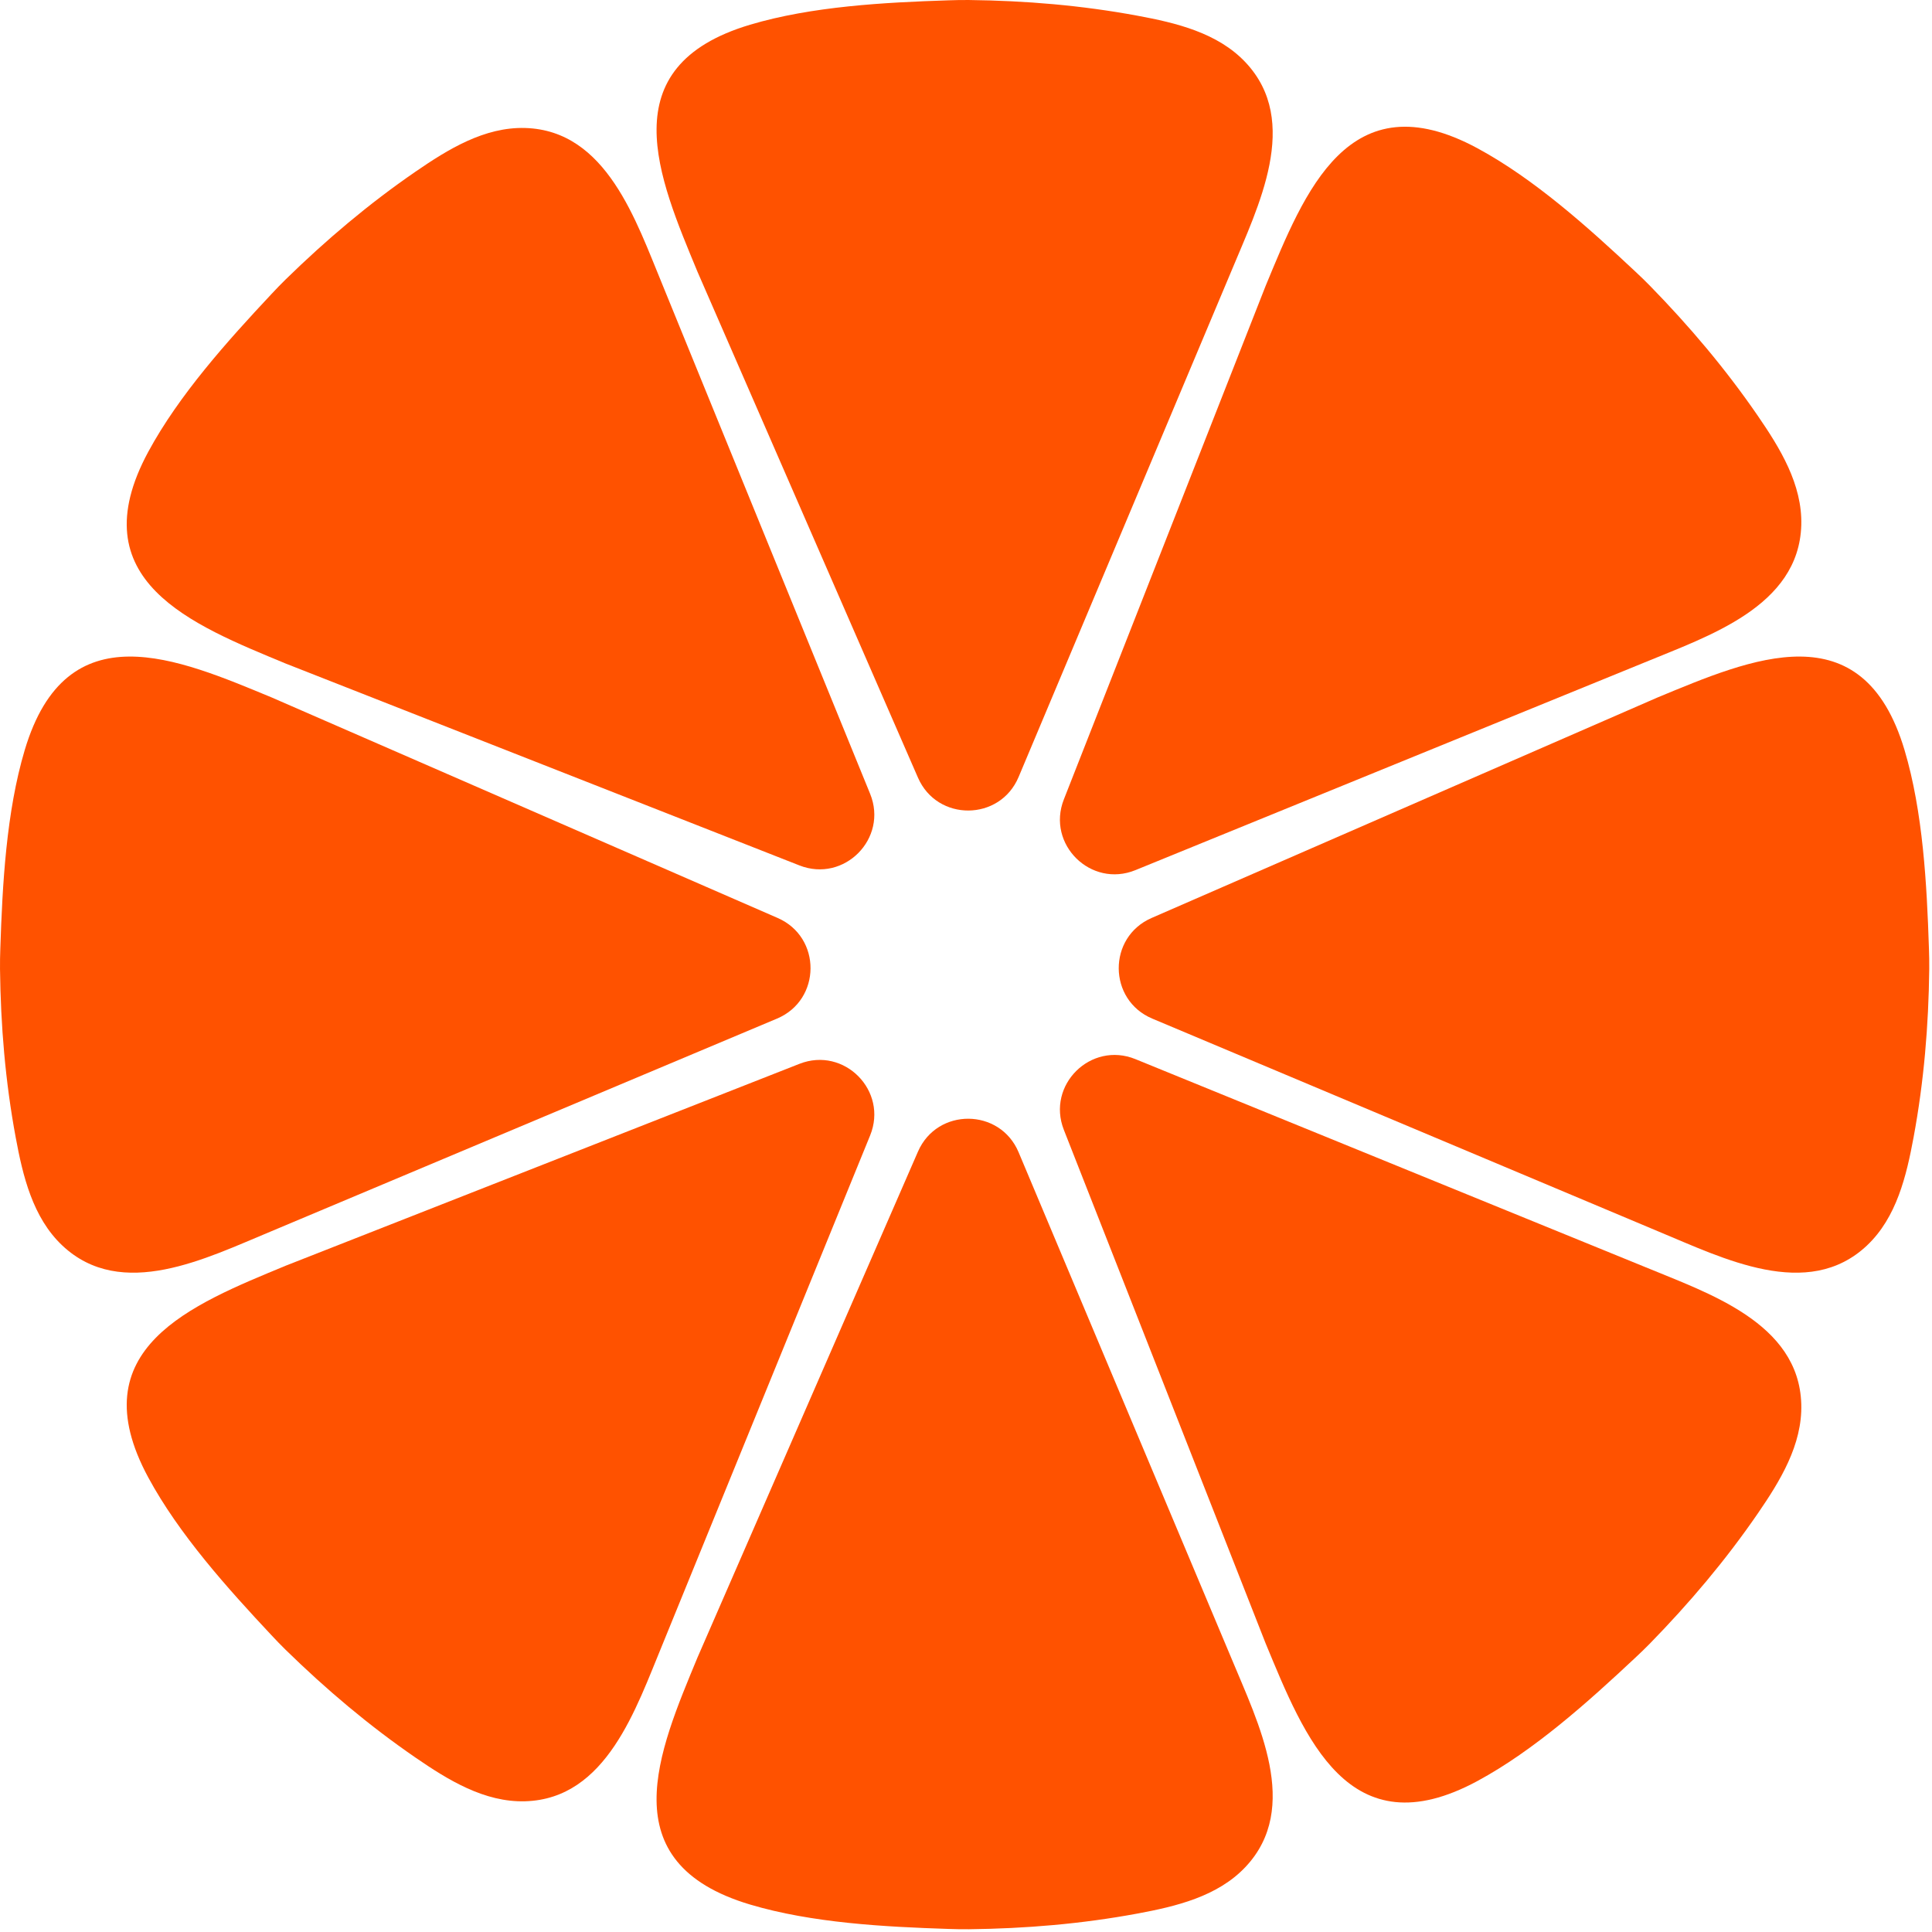
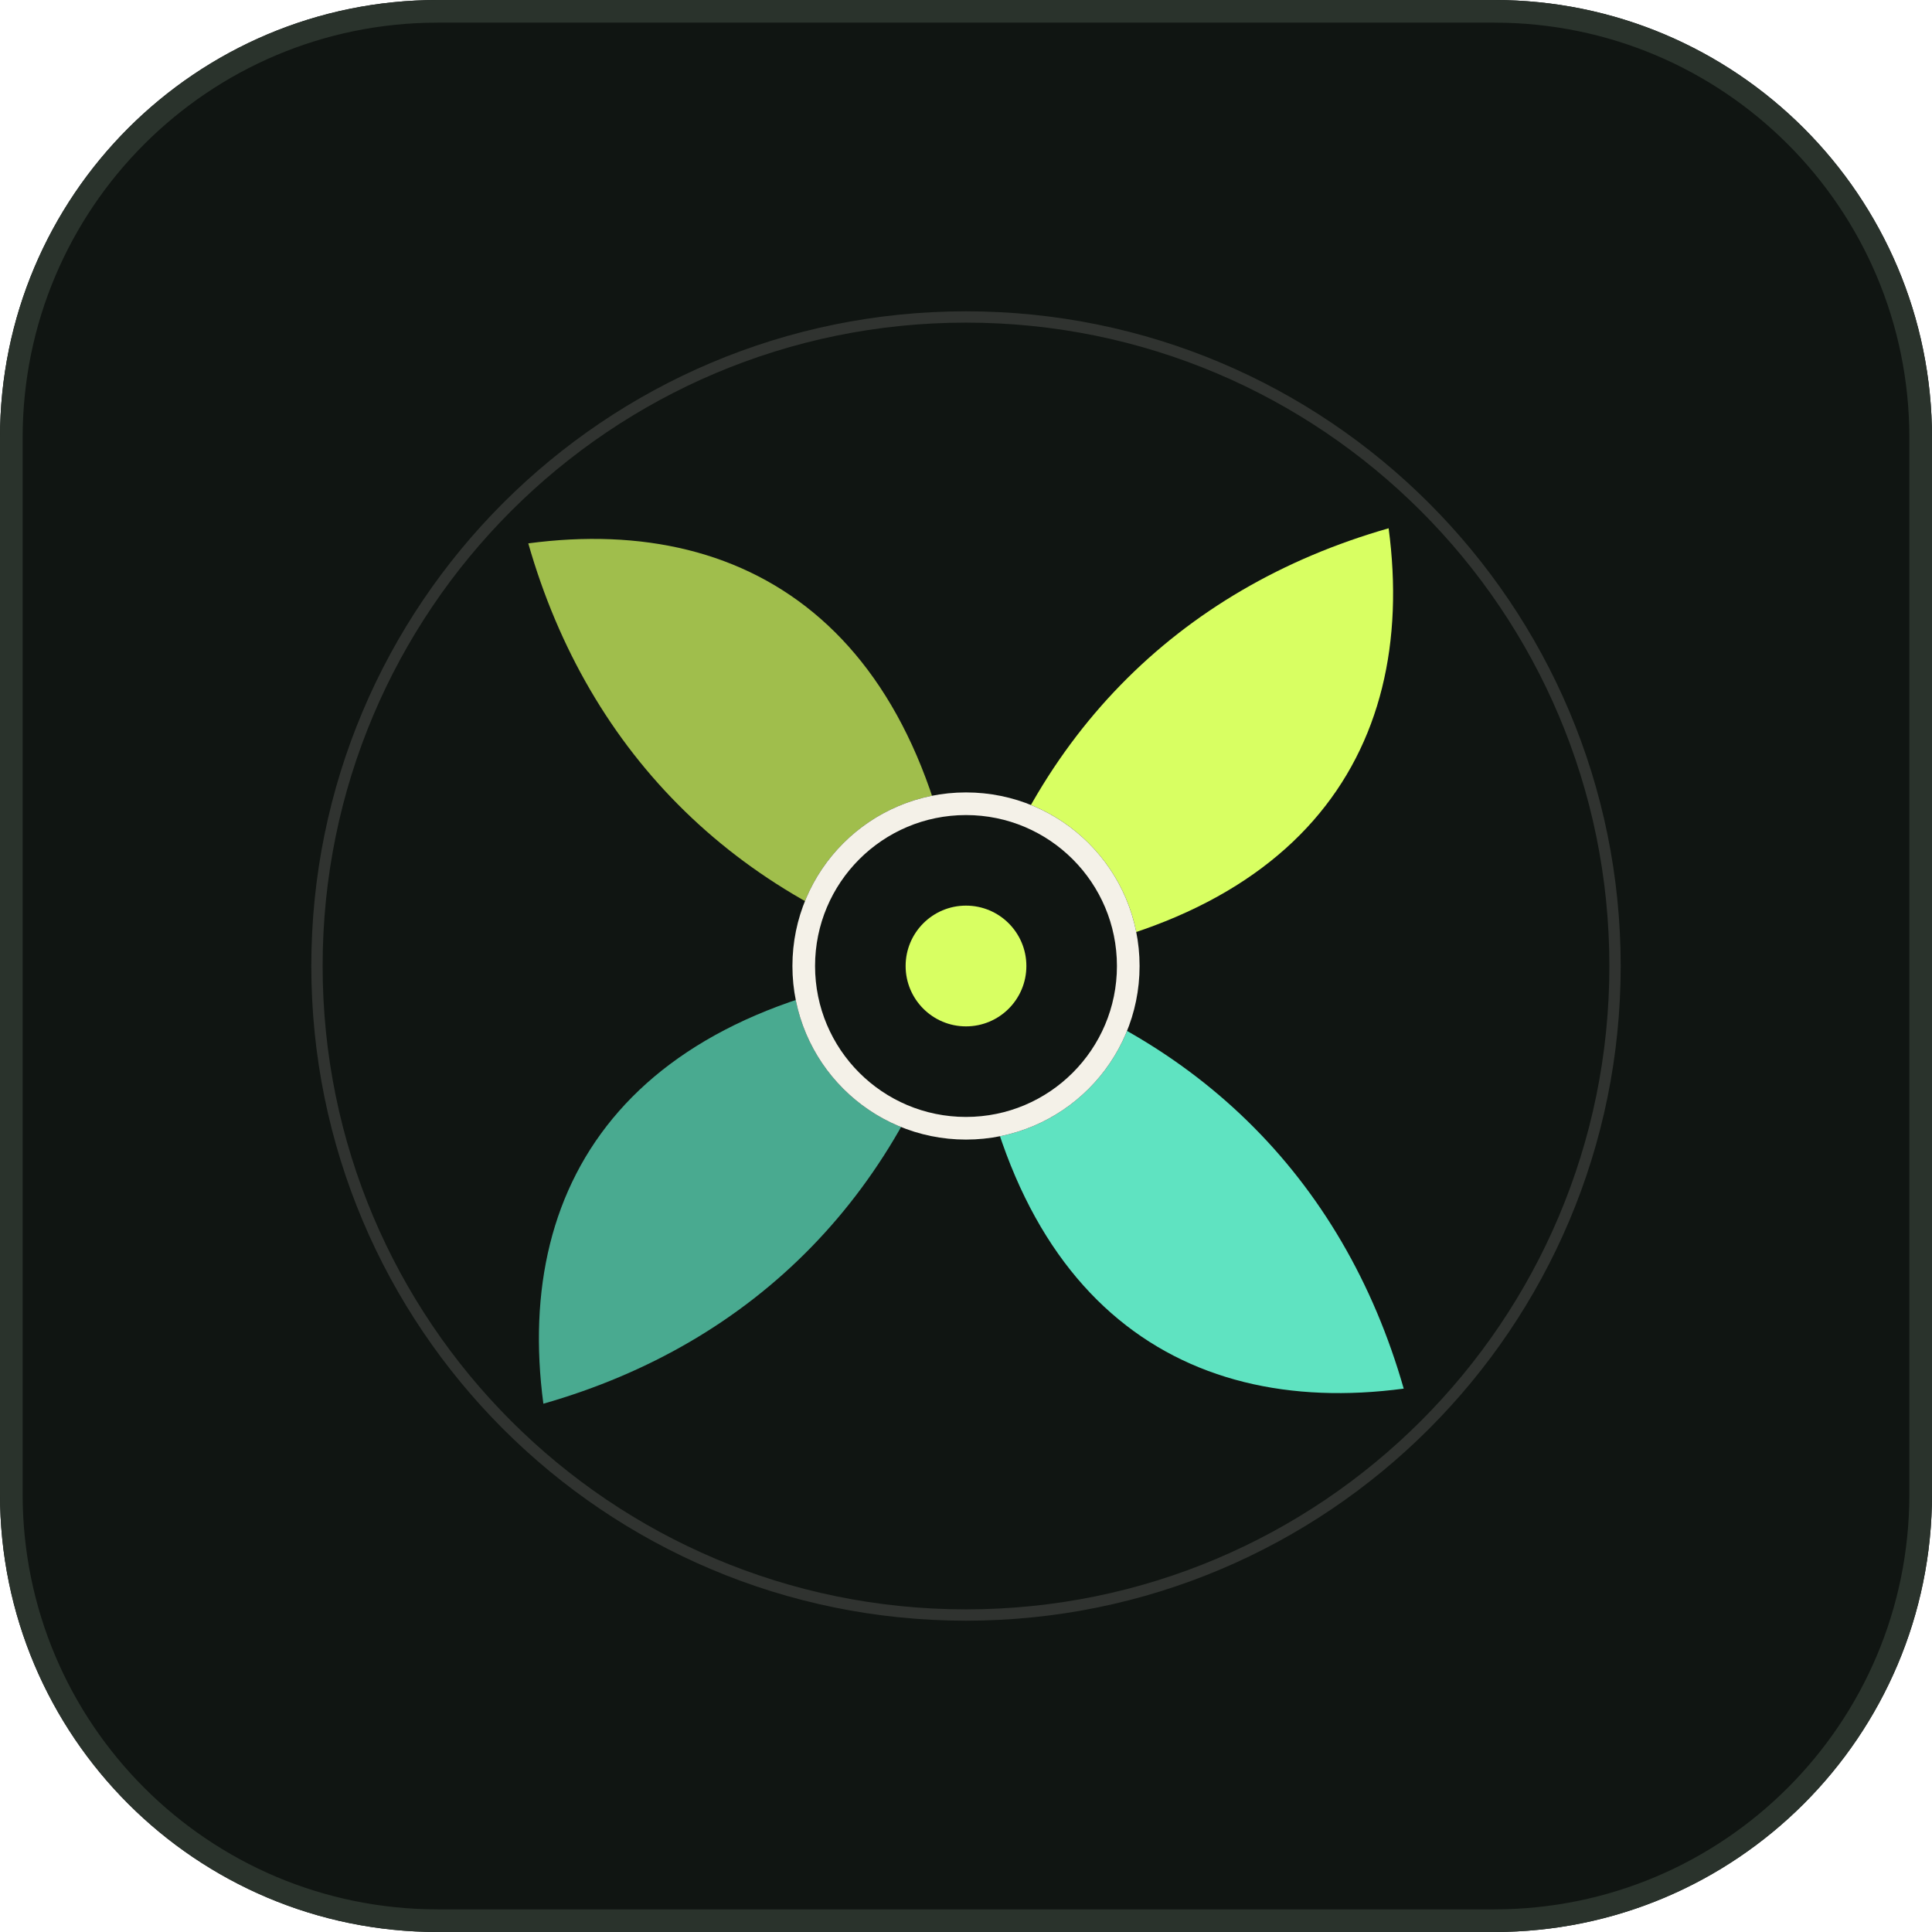
- <svg xmlns="http://www.w3.org/2000/svg" width="353" height="353" viewBox="0 0 353 353" fill="none">
-   <path d="M173.328 0.058C174.571 0.011 175.813 -0.007 177.056 0.003C187.428 0.125 197.588 0.973 207.798 2.864C214.823 4.165 222.453 5.963 227.563 11.379C237.791 22.22 229.836 37.8 225.076 49.316L186.11 141.971C182.7 150.078 171.239 150.152 167.725 142.089L127.441 49.658C120.362 32.541 111.38 12.173 137.043 4.519C148.343 1.15 161.574 0.44 173.328 0.058Z" fill="#FF5200" style="fill:#FF5200;fill:color(display-p3 1 0.322 0);fill-opacity:1;" />
-   <path d="M173.328 352.442C174.571 352.489 175.813 352.507 177.056 352.497C187.428 352.375 197.588 351.527 207.798 349.636C214.823 348.335 222.453 346.537 227.563 341.121C237.791 330.28 229.836 314.7 225.076 303.184L186.11 210.529C182.7 202.422 171.239 202.348 167.725 210.411L127.441 302.842C120.362 319.959 111.38 340.327 137.043 347.981C148.343 351.35 161.574 352.06 173.328 352.442Z" fill="#FF5200" style="fill:#FF5200;fill:color(display-p3 1 0.322 0);fill-opacity:1;" />
-   <path d="M352.442 173.328C352.489 174.571 352.507 175.813 352.497 177.056C352.375 187.428 351.527 197.588 349.636 207.798C348.335 214.823 346.537 222.453 341.121 227.563C330.28 237.791 314.7 229.836 303.184 225.076L210.529 186.11C202.422 182.7 202.348 171.239 210.411 167.725L302.842 127.441C319.959 120.362 340.327 111.38 347.981 137.043C351.35 148.343 352.06 161.574 352.442 173.328Z" fill="#FF5200" style="fill:#FF5200;fill:color(display-p3 1 0.322 0);fill-opacity:1;" />
-   <path d="M0.058 173.328C0.011 174.571 -0.007 175.813 0.003 177.056C0.125 187.428 0.973 197.588 2.864 207.798C4.165 214.823 5.963 222.453 11.379 227.563C22.22 237.791 37.8 229.836 49.316 225.076L141.971 186.11C150.078 182.7 150.152 171.239 142.089 167.725L49.658 127.441C32.541 120.362 12.173 111.38 4.519 137.043C1.15 148.343 0.44 161.574 0.058 173.328Z" fill="#FF5200" style="fill:#FF5200;fill:color(display-p3 1 0.322 0);fill-opacity:1;" />
-   <path d="M49.597 53.729C50.443 52.818 51.308 51.926 52.194 51.055C59.615 43.807 67.399 37.222 75.956 31.34C81.843 27.293 88.51 23.169 95.953 23.385C110.851 23.819 116.242 40.461 121.019 51.969L158.983 145.039C162.305 153.183 154.252 161.34 146.066 158.123L52.223 121.249C35.114 114.151 14.36 106.1 27.095 82.542C32.702 72.169 41.556 62.312 49.597 53.729Z" fill="#FF5200" style="fill:#FF5200;fill:color(display-p3 1 0.322 0);fill-opacity:1;" />
-   <path d="M298.772 302.904C299.683 302.058 300.575 301.193 301.446 300.307C308.694 292.886 315.279 285.102 321.161 276.545C325.209 270.658 329.332 263.991 329.116 256.548C328.682 241.65 312.04 236.259 300.532 231.482L207.462 193.518C199.318 190.196 191.161 198.249 194.378 206.435L231.252 300.278C238.349 317.387 246.401 338.141 269.959 325.406C280.332 319.799 290.189 310.945 298.772 302.904Z" fill="#FF5200" style="fill:#FF5200;fill:color(display-p3 1 0.322 0);fill-opacity:1;" />
-   <path d="M298.772 49.596C299.683 50.442 300.575 51.307 301.446 52.193C308.694 59.614 315.279 67.398 321.161 75.955C325.209 81.842 329.332 88.509 329.116 95.952C328.682 110.85 312.04 116.241 300.532 121.018L207.462 158.982C199.318 162.304 191.161 154.251 194.378 146.065L231.252 52.222C238.349 35.113 246.401 14.359 269.959 27.094C280.332 32.701 290.189 41.555 298.772 49.596Z" fill="#FF5200" style="fill:#FF5200;fill:color(display-p3 1 0.322 0);fill-opacity:1;" />
-   <path d="M49.597 298.771C50.443 299.682 51.308 300.574 52.194 301.445C59.615 308.693 67.399 315.278 75.956 321.16C81.843 325.208 88.51 329.331 95.953 329.115C110.851 328.681 116.242 312.039 121.019 300.531L158.983 207.461C162.305 199.317 154.252 191.16 146.066 194.377L52.223 231.251C35.114 238.349 14.36 246.4 27.095 269.958C32.702 280.331 41.556 290.188 49.597 298.771Z" fill="#FF5200" style="fill:#FF5200;fill:color(display-p3 1 0.322 0);fill-opacity:1;" />
+ <svg xmlns="http://www.w3.org/2000/svg" viewBox="0 0 256 256" role="img" aria-label="Wheel and Form">
+   <rect x="0" y="0" width="256" height="256" rx="58" fill="#101512" />
+   <rect x="1.5" y="1.5" width="253" height="253" rx="56.5" fill="none" stroke="#2A332C" stroke-width="3" />
+   <circle cx="128" cy="128" r="86" fill="none" stroke="#F4F1E8" stroke-opacity=".14" stroke-width="1.5" />
+   <g>
+     <path d="M128 128C136 98 156 78 184 70C188 100 172 124 128 128Z" fill="#D8FF62" />
+     <path d="M128 128C158 136 178 156 186 184C156 188 132 172 128 128Z" fill="#5FE3C1" />
+     <path d="M128 128C98 120 78 100 70 72C100 68 124 84 128 128Z" fill="#D8FF62" opacity=".72" />
+     <path d="M128 128C120 158 100 178 72 186C68 156 84 132 128 128Z" fill="#5FE3C1" opacity=".72" />
+   </g>
+   <circle cx="128" cy="128" r="23" fill="#101512" />
+   <circle cx="128" cy="128" r="21.5" fill="none" stroke="#F4F1E8" stroke-width="3" />
+   <circle cx="128" cy="128" r="8" fill="#D8FF62" />
</svg>
